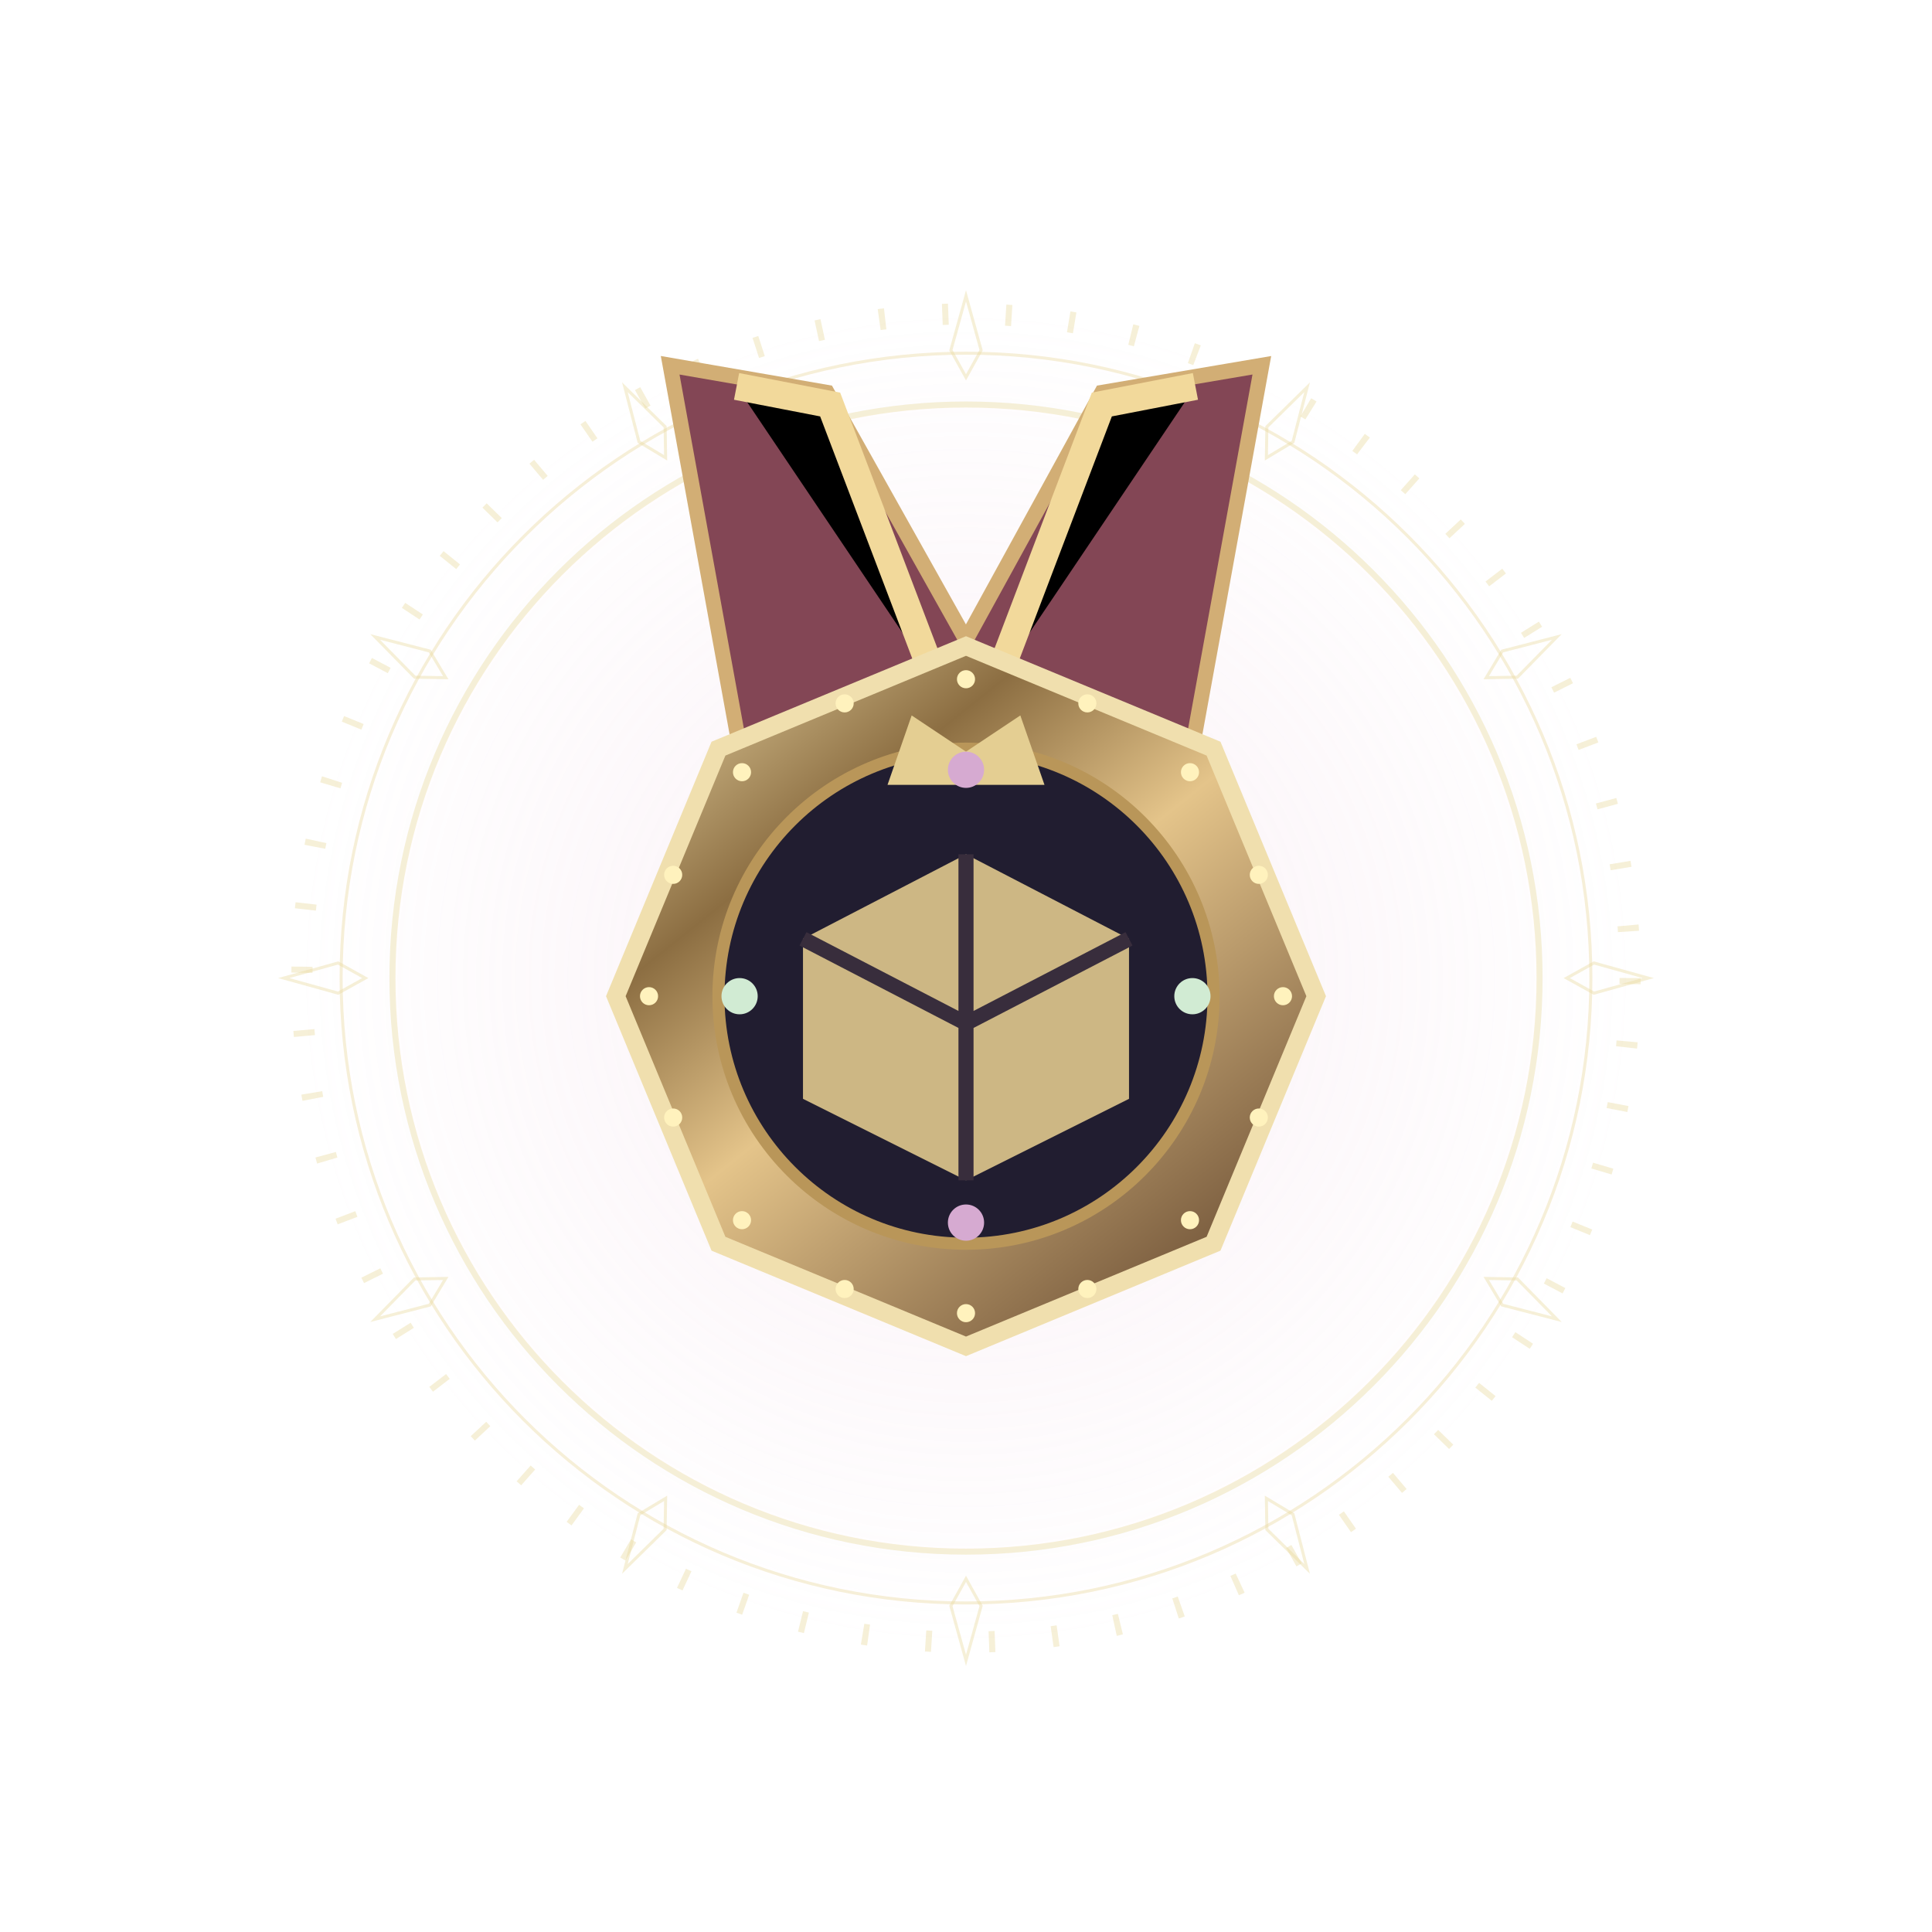
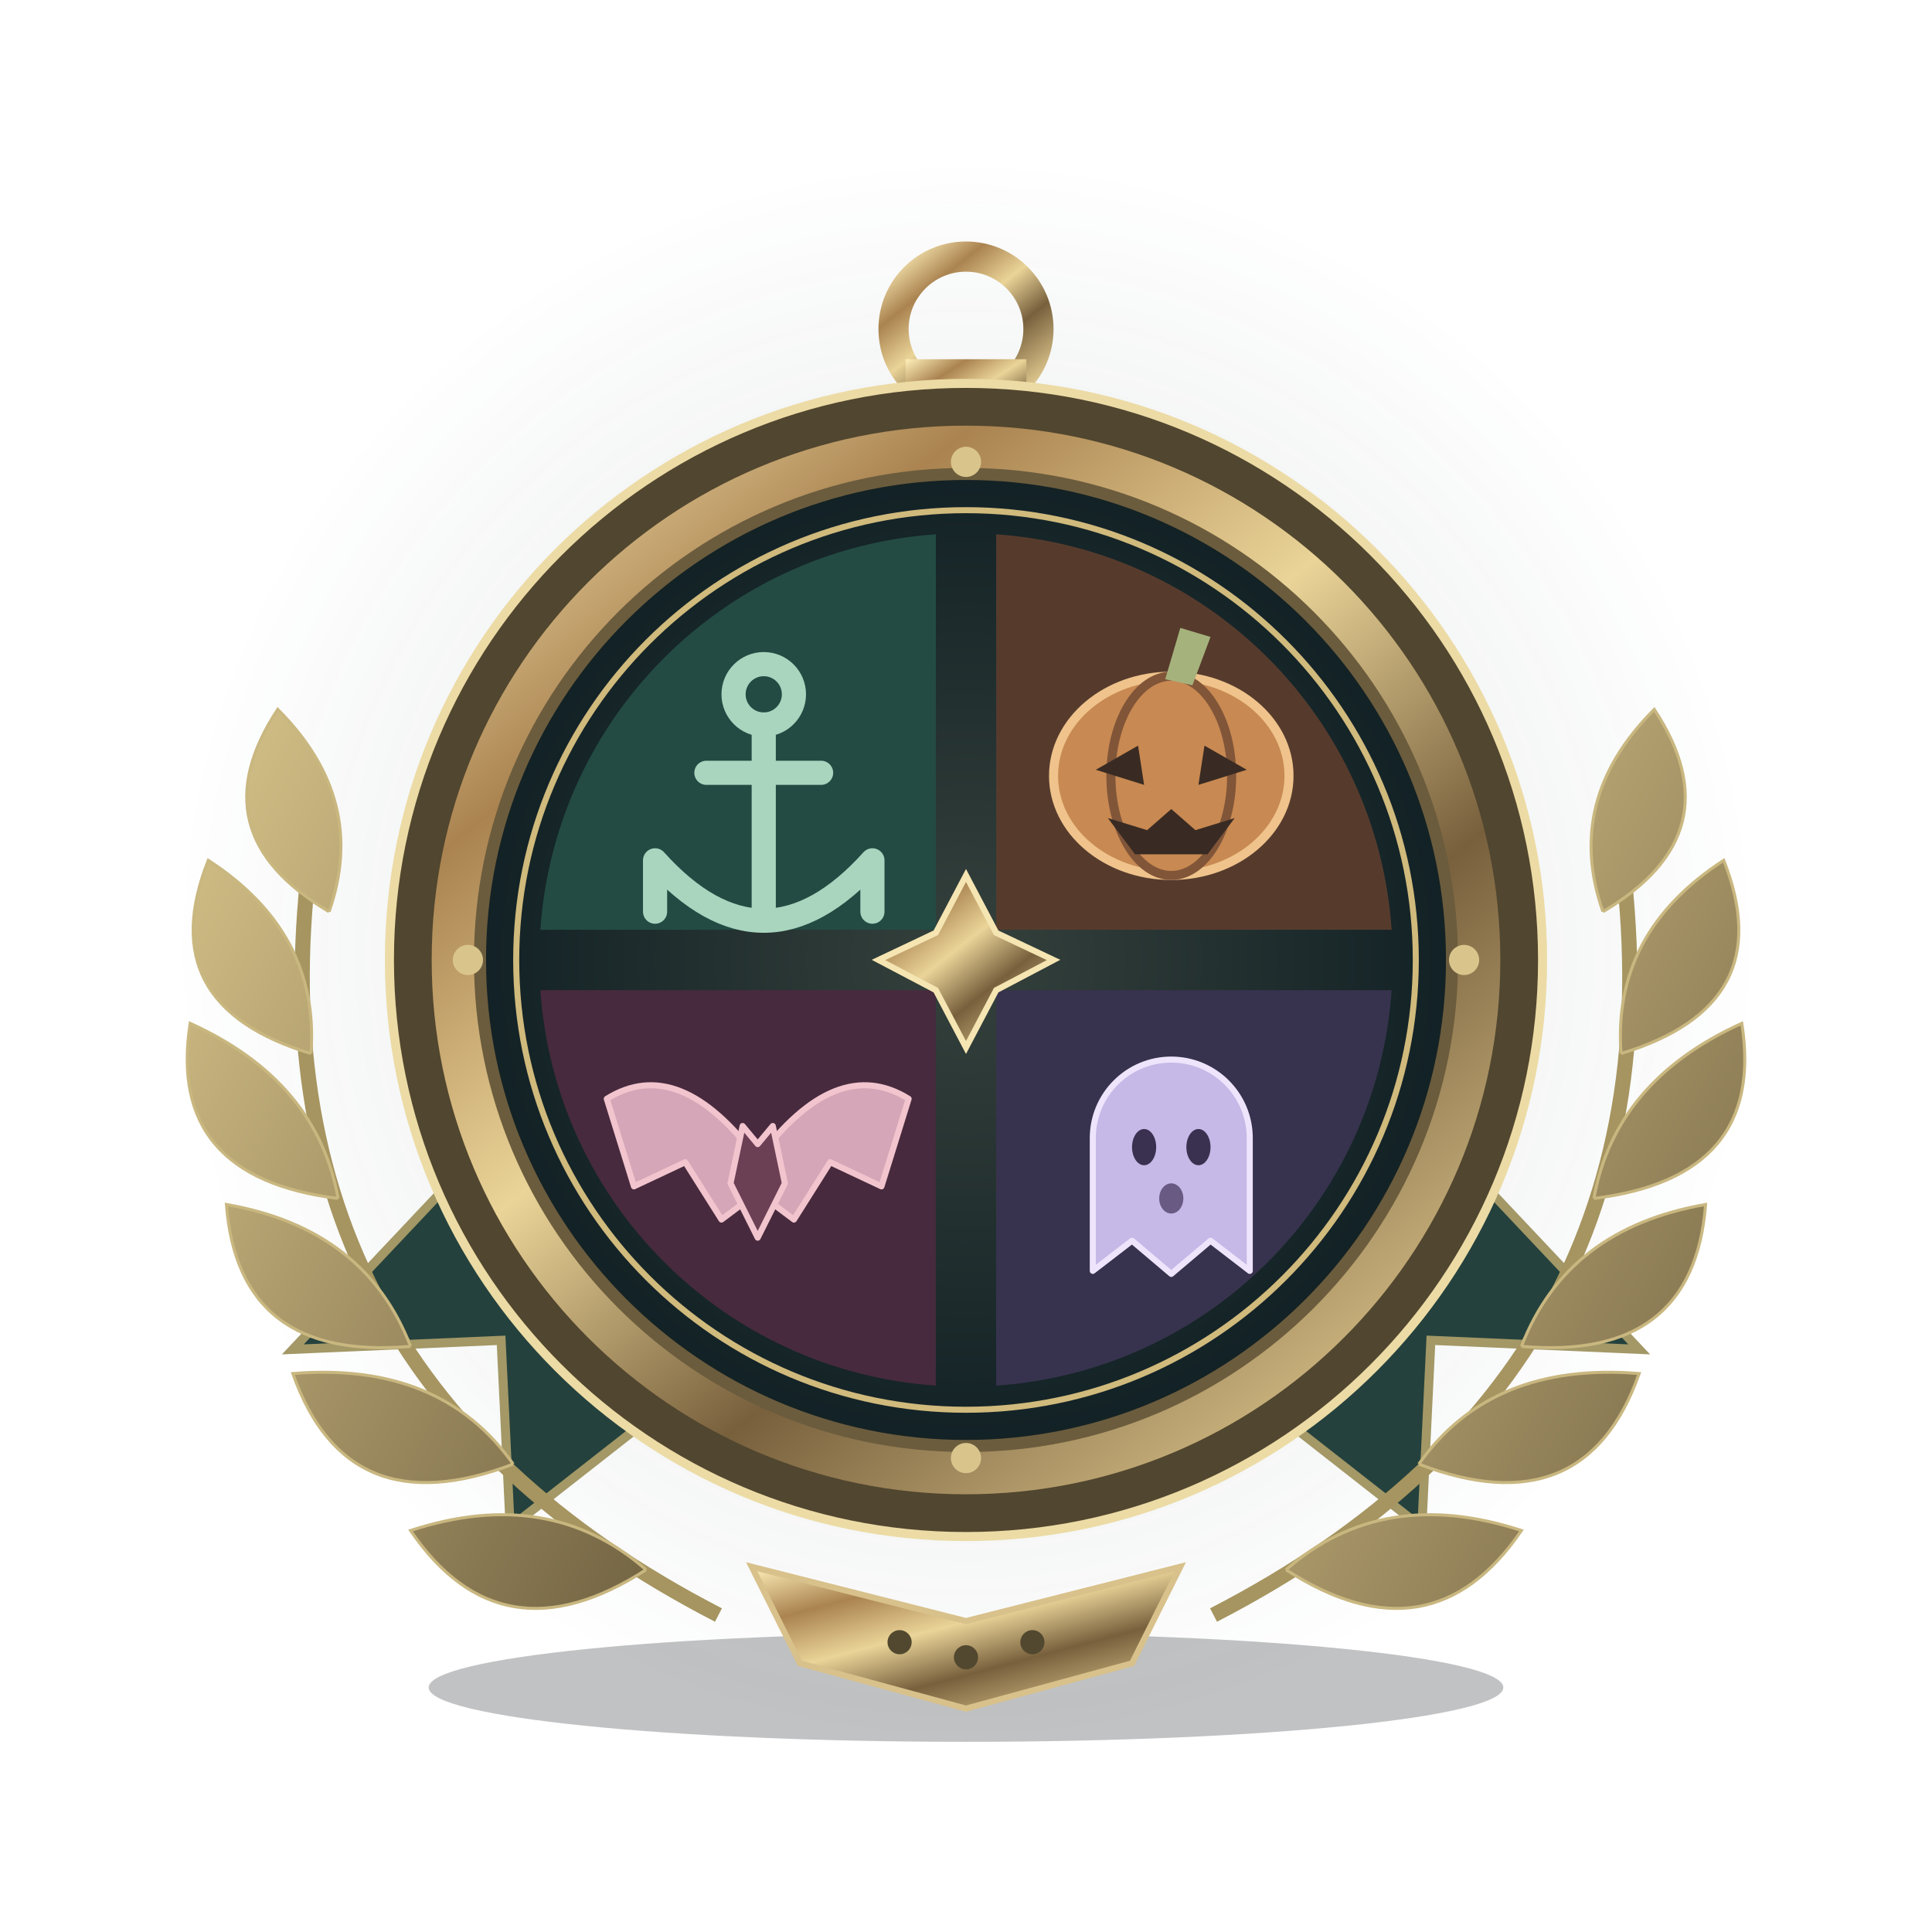
- <svg xmlns="http://www.w3.org/2000/svg" viewBox="0 0 640 640" role="img" aria-label="เหรียญผู้สะสมแห่งรัตติกาล">
+ <svg xmlns="http://www.w3.org/2000/svg" viewBox="0 0 640 640" role="img" aria-labelledby="col-title col-desc">
  <defs>
-     <linearGradient id="sky" x2=".3" y2="1">
-       <stop stop-color="#261c36" />
-       <stop offset="1" stop-color="#0b111d" />
+     <radialGradient id="col-aura">
+       <stop stop-color="#a7c9a22e" />
+       <stop offset="1" stop-color="#16292c00" />
+     </radialGradient>
+     <linearGradient id="col-metal" x2=".8" y2="1">
+       <stop stop-color="#fff0ba" />
+       <stop offset=".25" stop-color="#aa8350" />
+       <stop offset=".48" stop-color="#ead498" />
+       <stop offset=".71" stop-color="#78603d" />
+       <stop offset="1" stop-color="#dac38a" />
    </linearGradient>
-     <radialGradient id="moon">
-       <stop stop-color="#e5b4d0" />
-       <stop offset="1" stop-color="#e5b4d0" stop-opacity=".35" />
+     <radialGradient id="col-face">
+       <stop stop-color="#35413c" />
+       <stop offset="1" stop-color="#122125" />
    </radialGradient>
-     <radialGradient id="fog">
-       <stop stop-color="#e5b4d0" stop-opacity=".2" />
-       <stop offset="1" stop-color="#e5b4d0" stop-opacity="0" />
-     </radialGradient>
-     <linearGradient id="metal" x2="1" y2=".7">
-       <stop stop-color="#172735" />
-       <stop offset=".35" stop-color="#a3c1bd" />
-       <stop offset=".5" stop-color="#4f6b75" />
-       <stop offset=".75" stop-color="#d1dac7" />
-       <stop offset="1" stop-color="#334351" />
-     </linearGradient>
-     <linearGradient id="gold" x2=".8" y2="1">
-       <stop stop-color="#f2dfac" />
-       <stop offset=".3" stop-color="#8c6e42" />
-       <stop offset=".53" stop-color="#e4c48a" />
-       <stop offset="1" stop-color="#6b4e34" />
-     </linearGradient>
-     <linearGradient id="pumpkin" x2=".8" y2="1">
-       <stop stop-color="#de9861" />
-       <stop offset=".5" stop-color="#a65839" />
-       <stop offset="1" stop-color="#5b3434" />
-     </linearGradient>
-     <radialGradient id="light">
-       <stop stop-color="#f9f0ac" stop-opacity=".9" />
-       <stop offset=".4" stop-color="#e5b4d0" stop-opacity=".5" />
-       <stop offset="1" stop-color="#e5b4d0" stop-opacity="0" />
-     </radialGradient>
-     <linearGradient id="spirit" x2=".5" y2="1">
-       <stop stop-color="#def2ed" stop-opacity=".95" />
-       <stop offset="1" stop-color="#e5b4d0" stop-opacity=".18" />
-     </linearGradient>
-     <linearGradient id="stone" x2="1" y2="1">
-       <stop stop-color="#77778c" />
-       <stop offset="1" stop-color="#33344d" />
-     </linearGradient>
-     <linearGradient id="feather" x2="1" y2="1">
-       <stop stop-color="#da9caf" />
-       <stop offset=".5" stop-color="#95445f" />
-       <stop offset="1" stop-color="#3c263e" />
+     <linearGradient id="col-leaf" x2="1" y2="1">
+       <stop stop-color="#d8c48a" />
+       <stop offset="1" stop-color="#736443" />
    </linearGradient>
  </defs>
-   <circle cx="320" cy="324" r="223" fill="url(#fog)" />
-   <g fill="none" stroke="#ead99d" stroke-opacity=".4">
-     <circle cx="320" cy="324" r="207" />
-     <circle cx="320" cy="324" r="190" stroke-width="2" />
-     <circle cx="320" cy="324" r="220" stroke-dasharray="2 19" stroke-width="7" />
-     <path transform="rotate(0 320 324)" d="M315 116l5-18 5 18-5 9z" />
-     <path transform="rotate(30 320 324)" d="M315 116l5-18 5 18-5 9z" />
-     <path transform="rotate(60 320 324)" d="M315 116l5-18 5 18-5 9z" />
-     <path transform="rotate(90 320 324)" d="M315 116l5-18 5 18-5 9z" />
-     <path transform="rotate(120 320 324)" d="M315 116l5-18 5 18-5 9z" />
-     <path transform="rotate(150 320 324)" d="M315 116l5-18 5 18-5 9z" />
-     <path transform="rotate(180 320 324)" d="M315 116l5-18 5 18-5 9z" />
-     <path transform="rotate(210 320 324)" d="M315 116l5-18 5 18-5 9z" />
-     <path transform="rotate(240 320 324)" d="M315 116l5-18 5 18-5 9z" />
-     <path transform="rotate(270 320 324)" d="M315 116l5-18 5 18-5 9z" />
-     <path transform="rotate(300 320 324)" d="M315 116l5-18 5 18-5 9z" />
-     <path transform="rotate(330 320 324)" d="M315 116l5-18 5 18-5 9z" />
+   <ellipse cx="320" cy="559" rx="178" ry="18" fill="#080e1240" />
+   <circle cx="320" cy="315" r="263" fill="url(#col-aura)" />
+   <path d="m163 377-66 70 69-3 3 62 97-76m211-53 66 70-69-3-3 62-97-76" fill="#24413d" stroke="#a39866" stroke-width="3" />
+   <g fill="none" stroke="#a69560" stroke-width="5">
+     <path d="M238 535Q77 452 104 275M402 535q161-83 134-260" />
  </g>
-   <path d="m222 121 52 9 46 82 45-82 53-9-30 165H252z" fill="#834655" stroke="#d2ae75" stroke-width="5" />
-   <path d="m244 128 31 6 35 92m86-98-31 6-35 92" stroke="#f2d99b" stroke-width="9" />
-   <path d="m320 214 82 34 34 82-34 82-82 34-82-34-34-82 34-82z" fill="url(#gold)" stroke="#f0dfae" stroke-width="6" />
-   <circle cx="320" cy="330" r="82" fill="#211d30" stroke="#b99659" stroke-width="4" />
-   <path d="m266 311 54-28 54 28v53l-54 27-54-27z" fill="#cdb784" />
-   <path d="m320 283 0 108m-54-80 54 28 54-28" fill="none" stroke="#382d3c" stroke-width="5" />
-   <path d="m294 260 8-23 18 12 18-12 8 23" fill="#e4ce92" />
-   <g fill="#d1ebd3">
-     <circle cx="245" cy="330" r="6" />
-     <circle cx="395" cy="330" r="6" />
+   <g fill="url(#col-leaf)" stroke="#c9b780" stroke-width="1">
+     <path d="M109 302Q65 276 92 235q30 30 17 67M103 349q-53-16-34-64 37 24 34 64M112 397q-57-7-49-58 42 19 49 58M136 446q-57 5-61-47 46 8 61 47M170 485q-55 21-73-30 49-4 73 30M214 520q-48 31-78-13 46-15 78 13" />
+     <path d="M531 302q44-26 17-67-30 30-17 67M537 349q53-16 34-64-37 24-34 64M528 397q57-7 49-58-42 19-49 58M504 446q57 5 61-47-46 8-61 47M470 485q55 21 73-30-49-4-73 30M426 520q48 31 78-13-46-15-78 13" />
  </g>
-   <g fill="#d6aad1">
-     <circle cx="320" cy="255" r="6" />
-     <circle cx="320" cy="405" r="6" />
+   <circle cx="320" cy="109" r="24" fill="none" stroke="url(#col-metal)" stroke-width="10" />
+   <path d="M300 119h40v32h-40Z" fill="url(#col-metal)" />
+   <circle cx="320" cy="318" r="191" fill="#51462f" stroke="#ecdba5" stroke-width="3" />
+   <circle cx="320" cy="318" r="177" fill="url(#col-metal)" />
+   <circle cx="320" cy="318" r="161" fill="url(#col-face)" stroke="#6b5c3d" stroke-width="4" />
+   <circle cx="320" cy="318" r="149" fill="none" stroke="#d0ba7c" stroke-width="2" />
+   <path d="M310 177a141 141 0 0 0-131 131h131Z" fill="#234b43" />
+   <path d="M330 177a141 141 0 0 1 131 131H330Z" fill="#563b2d" />
+   <path d="M179 328a141 141 0 0 0 131 131V328Z" fill="#472a3d" />
+   <path d="M330 459a141 141 0 0 0 131-131H330Z" fill="#37334e" />
+   <g stroke-linecap="round" stroke-linejoin="round">
+     <g transform="translate(253 254)" fill="none" stroke="#a9d5bf" stroke-width="8">
+       <circle cy="-24" r="10" />
+       <path d="M0-14v65m-36-20q36 40 72 0M-19 2h38m-55 29 0 17m72-17v17" />
+     </g>
+     <g transform="translate(388 257)">
+       <ellipse rx="39" ry="33" fill="#c88952" stroke="#efc38b" stroke-width="3" />
+       <ellipse rx="20" ry="33" fill="none" stroke="#815538" stroke-width="3" />
+       <path d="m-2-32 5-17 10 3-6 16" fill="#a6b27c" />
+       <path d="m-25-2 14-8 2 13zm50 0-14-8-2 13zM-21 14l13 4 8-7 8 7 13-4-9 12H-12Z" fill="#392b23" />
+     </g>
+     <g transform="translate(251 385)" fill="#d5a6b7" stroke="#f2c5ce" stroke-width="2">
+       <path d="M0-1q-26-35-50-20L-41 8l17-8 12 19L0 10l12 9L24 0l17 8 9-29Q26-36 0-1Z" />
+       <path d="m-5-12 5 6 5-6 4 19-9 18-9-18Z" fill="#6b3f54" />
+     </g>
+     <g transform="translate(388 387)" fill="#c6b9e7" stroke="#eee5fc" stroke-width="2">
+       <path d="M-26 34V-10a26 26 0 0 1 52 0v44L13 24 0 35-13 24Z" />
+       <ellipse cx="-9" cy="-7" rx="4" ry="6" fill="#3a3151" stroke="none" />
+       <ellipse cx="9" cy="-7" rx="4" ry="6" fill="#3a3151" stroke="none" />
+       <ellipse cy="10" rx="4" ry="5" fill="#695a84" stroke="none" />
+     </g>
  </g>
-   <circle cx="425.0" cy="330.0" r="3" fill="#fff2bd" />
-   <circle cx="417.0" cy="370.2" r="3" fill="#fff2bd" />
-   <circle cx="394.2" cy="404.2" r="3" fill="#fff2bd" />
-   <circle cx="360.2" cy="427.0" r="3" fill="#fff2bd" />
-   <circle cx="320.0" cy="435.0" r="3" fill="#fff2bd" />
-   <circle cx="279.8" cy="427.0" r="3" fill="#fff2bd" />
-   <circle cx="245.8" cy="404.2" r="3" fill="#fff2bd" />
-   <circle cx="223.0" cy="370.2" r="3" fill="#fff2bd" />
-   <circle cx="215.0" cy="330.0" r="3" fill="#fff2bd" />
-   <circle cx="223.0" cy="289.8" r="3" fill="#fff2bd" />
-   <circle cx="245.8" cy="255.8" r="3" fill="#fff2bd" />
-   <circle cx="279.8" cy="233.0" r="3" fill="#fff2bd" />
-   <circle cx="320.0" cy="225.0" r="3" fill="#fff2bd" />
-   <circle cx="360.2" cy="233.0" r="3" fill="#fff2bd" />
-   <circle cx="394.2" cy="255.8" r="3" fill="#fff2bd" />
-   <circle cx="417.0" cy="289.8" r="3" fill="#fff2bd" />
+   <path d="m320 290 10 19 19 9-19 10-10 19-10-19-19-10 19-9Z" fill="url(#col-metal)" stroke="#f5e5b2" stroke-width="2" />
+   <g fill="#d9c58c">
+     <circle cx="320" cy="153" r="5" />
+     <circle cx="485" cy="318" r="5" />
+     <circle cx="320" cy="483" r="5" />
+     <circle cx="155" cy="318" r="5" />
+   </g>
+   <path d="m249 519 71 18 71-18-16 32-55 15-55-15Z" fill="url(#col-metal)" stroke="#d8c18b" stroke-width="2" />
+   <g fill="#51482f">
+     <circle cx="298" cy="544" r="4" />
+     <circle cx="320" cy="549" r="4" />
+     <circle cx="342" cy="544" r="4" />
+   </g>
</svg>
